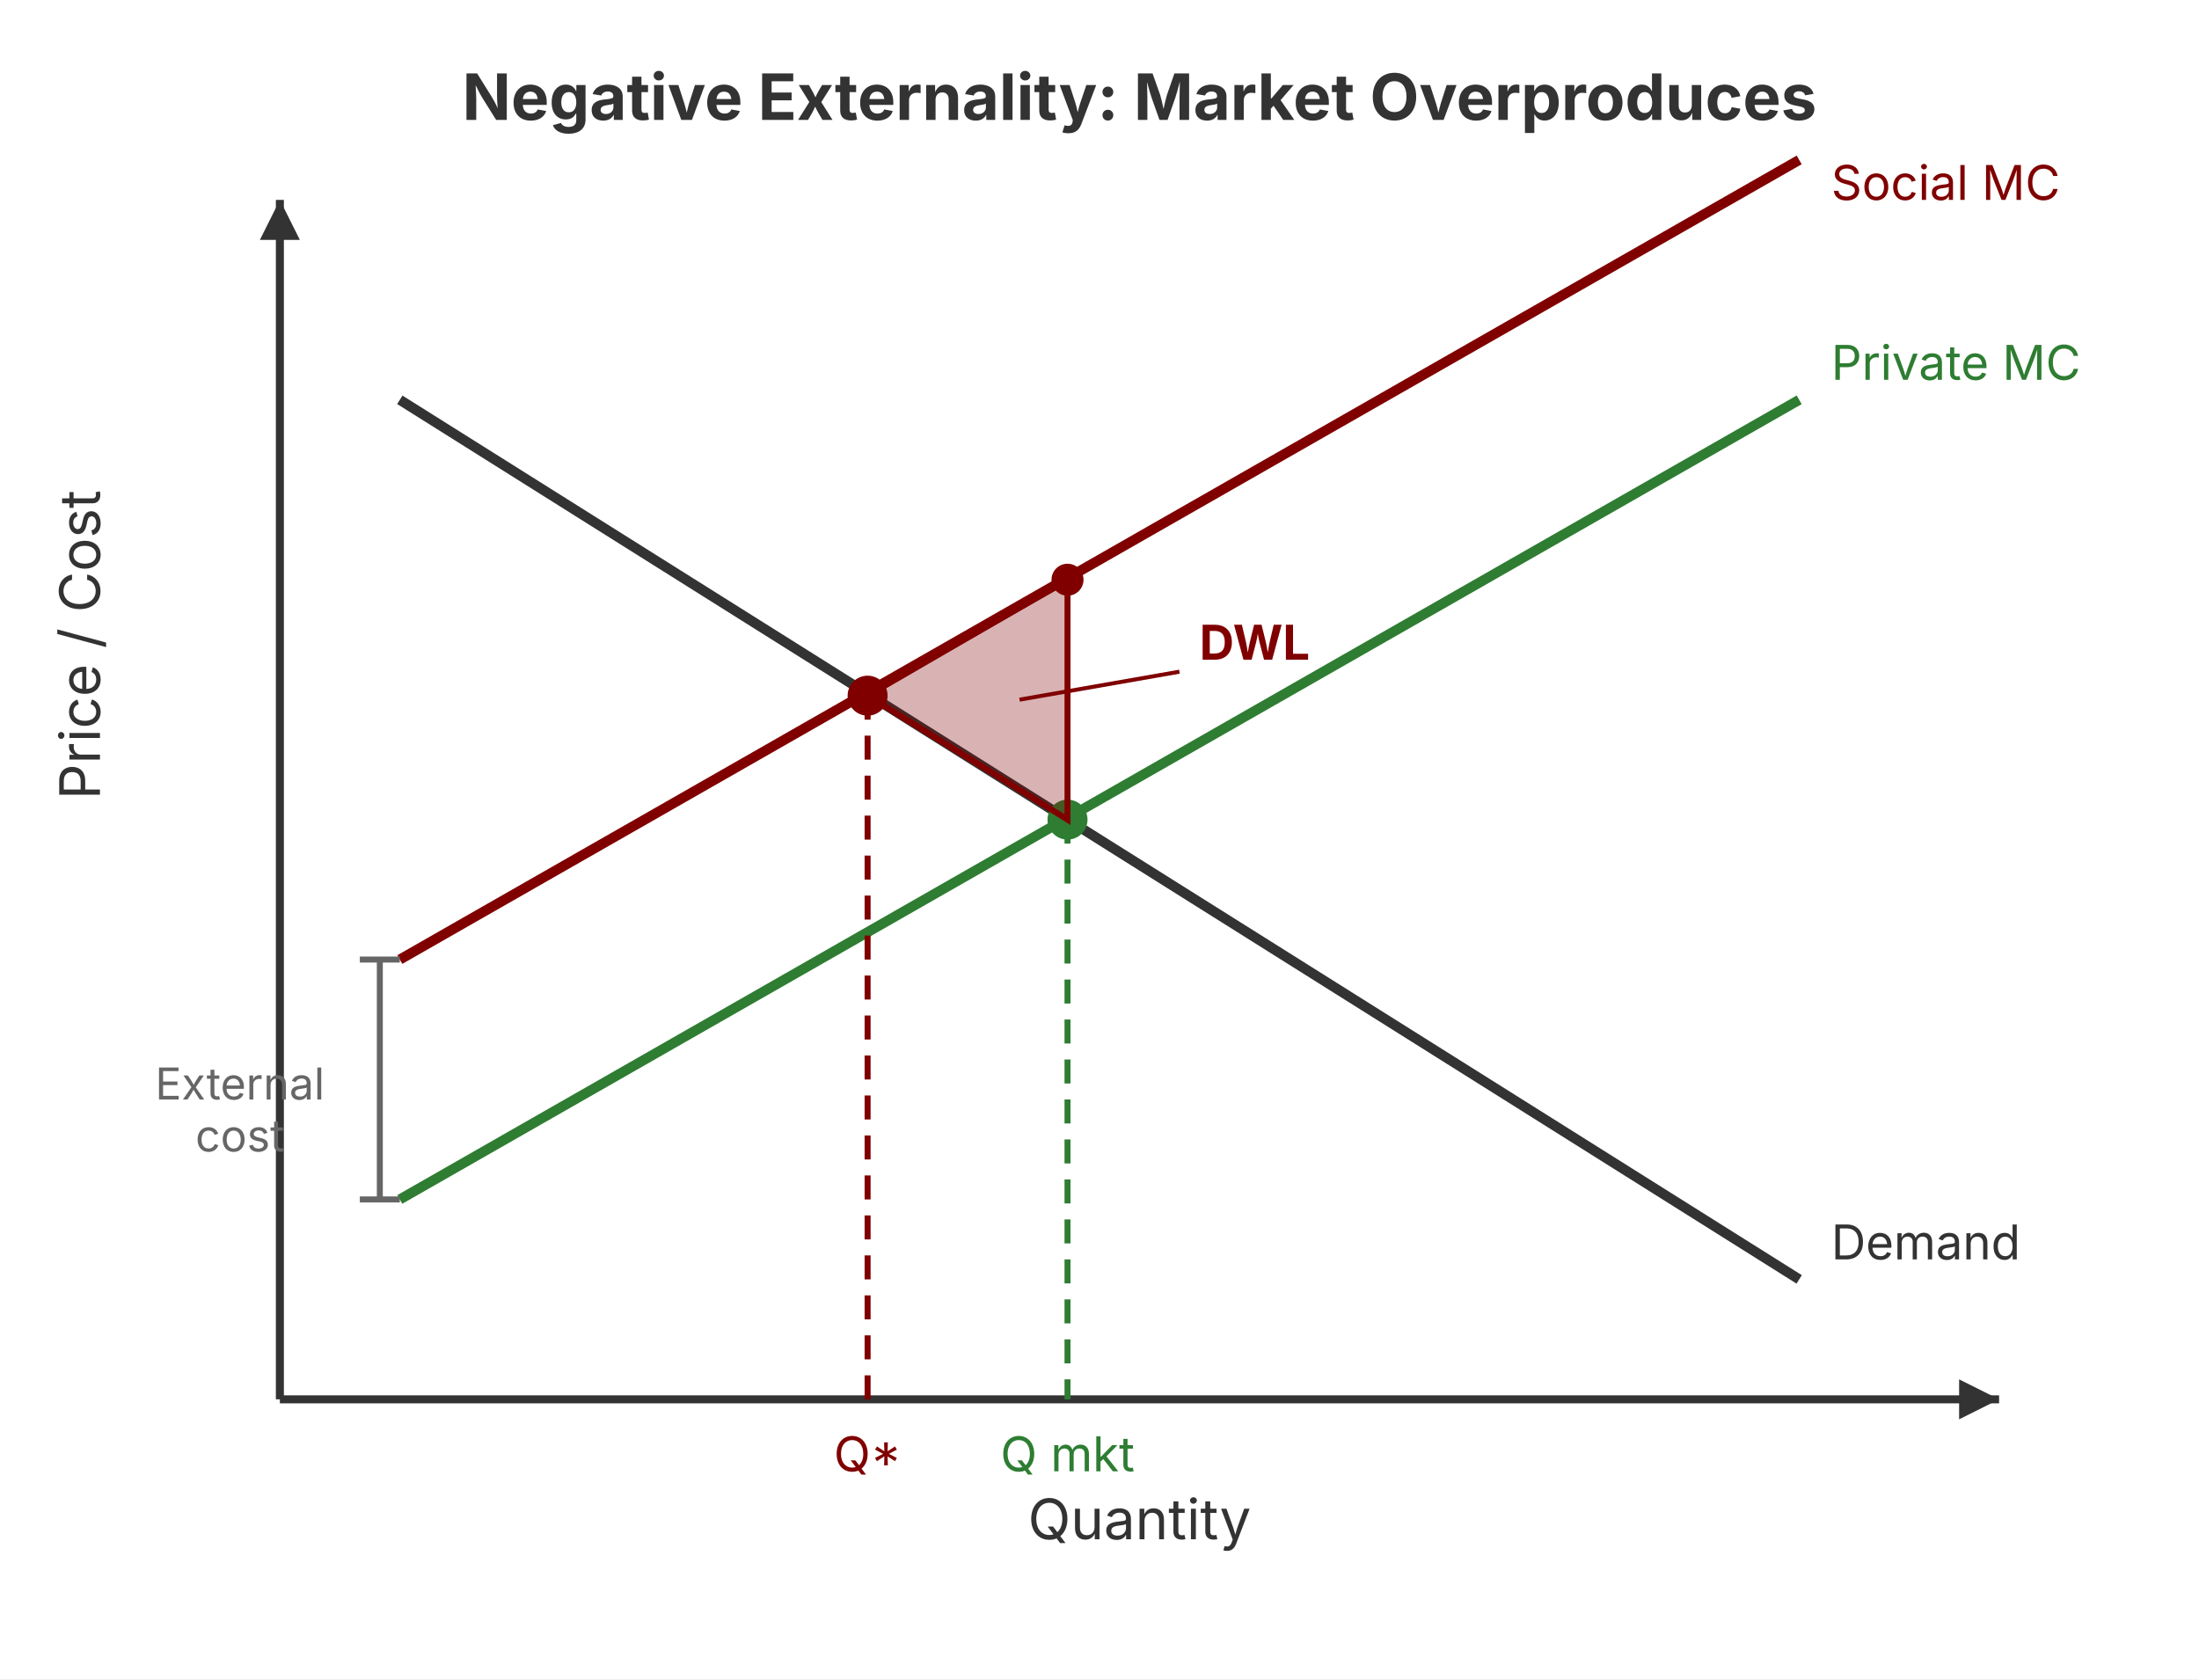
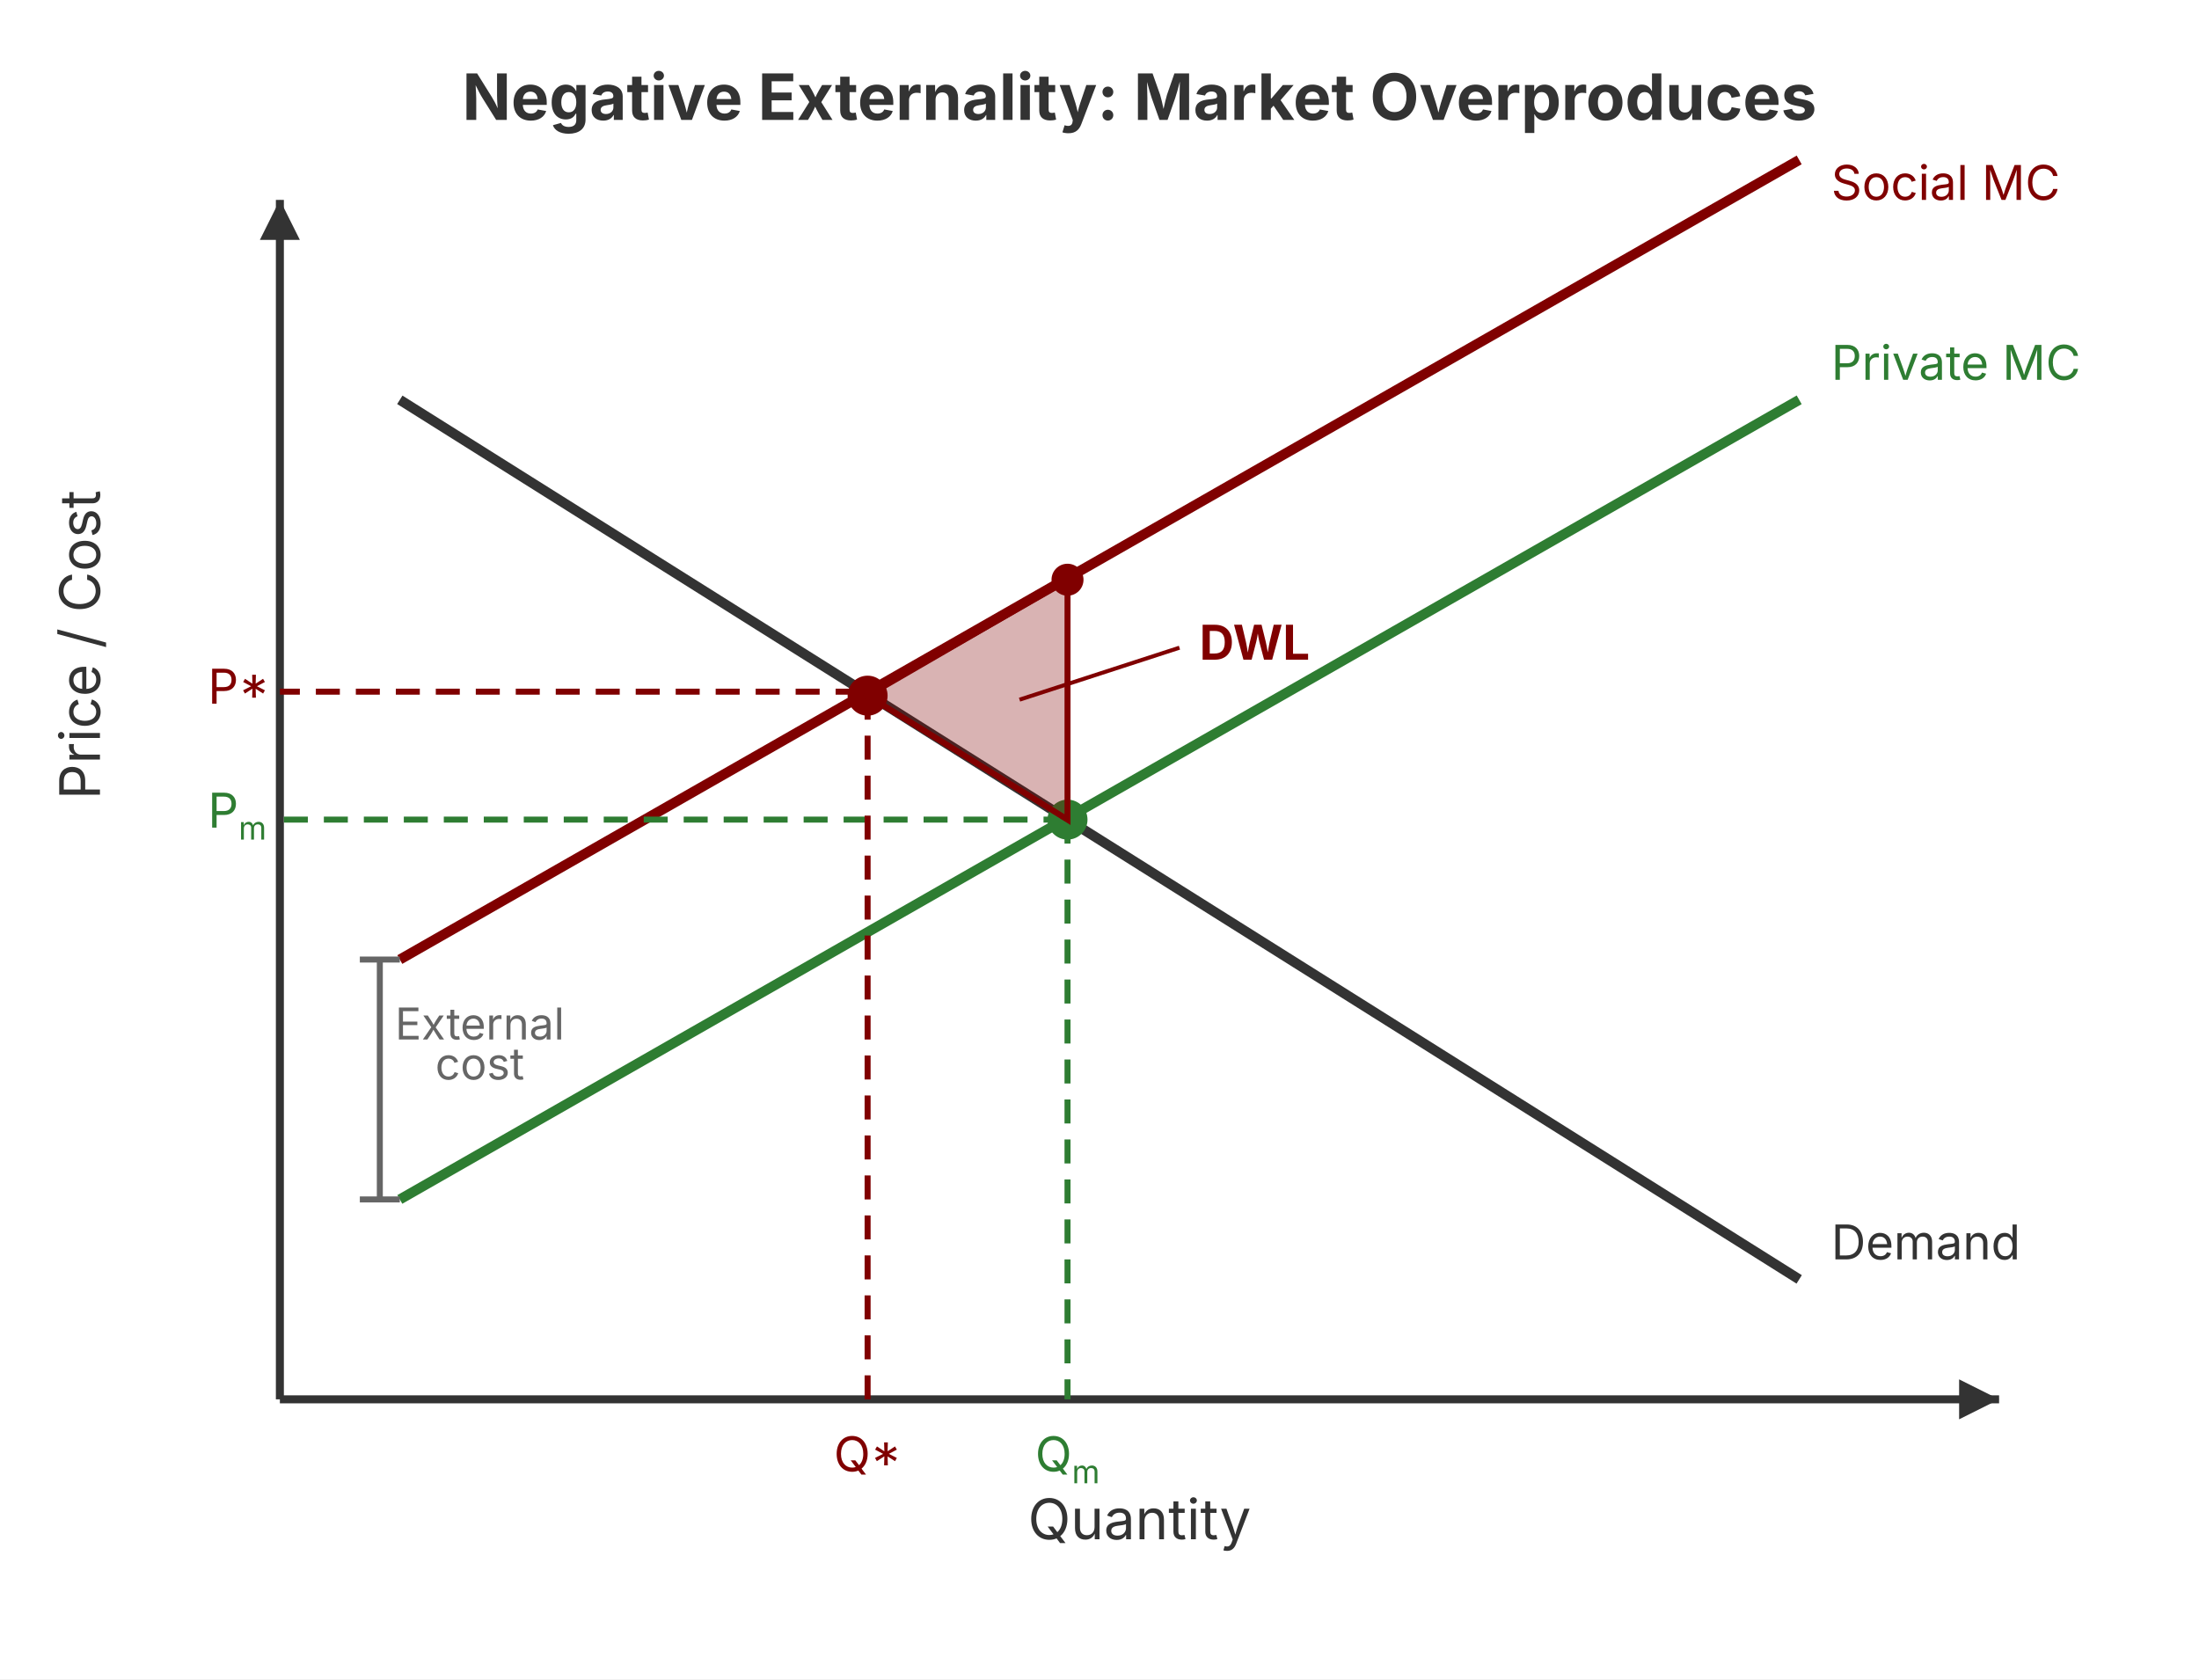
<svg xmlns="http://www.w3.org/2000/svg" viewBox="0 0 550 420">
  <rect width="550" height="420" fill="white" />
  <line x1="70" y1="50" x2="70" y2="350" stroke="#333" stroke-width="2" />
  <line x1="70" y1="350" x2="500" y2="350" stroke="#333" stroke-width="2" />
  <polygon points="70,50 65,60 75,60" fill="#333" />
  <polygon points="500,350 490,345 490,355" fill="#333" />
  <text x="25" y="200" font-family="Inter, sans-serif" font-size="14" fill="#333" transform="rotate(-90, 25, 200)">Price / Cost</text>
  <text x="285" y="385" font-family="Inter, sans-serif" font-size="14" fill="#333" text-anchor="middle">Quantity</text>
  <line x1="100" y1="100" x2="450" y2="320" stroke="#333" stroke-width="2.5" />
  <text x="458" y="315" font-family="Inter, sans-serif" font-size="12" fill="#333">Demand</text>
  <line x1="100" y1="300" x2="450" y2="100" stroke="#2E7D32" stroke-width="2.5" />
  <text x="458" y="95" font-family="Inter, sans-serif" font-size="12" fill="#2E7D32">Private MC</text>
  <line x1="100" y1="240" x2="450" y2="40" stroke="#800000" stroke-width="2.5" />
  <text x="458" y="50" font-family="Inter, sans-serif" font-size="12" fill="#800000">Social MC</text>
  <circle cx="267" cy="205" r="5" fill="#2E7D32" />
  <circle cx="217" cy="174" r="5" fill="#800000" />
  <circle cx="267" cy="145" r="4" fill="#800000" />
+   <line x1="215" y1="173" x2="70" y2="173" stroke="#800000" stroke-width="1.5" stroke-dasharray="6,4" />
+   <text x="52" y="176" font-family="Inter, sans-serif" font-size="12" fill="#800000" text-anchor="start">P*</text>
+   <line x1="267" y1="205" x2="70" y2="205" stroke="#2E7D32" stroke-width="1.5" stroke-dasharray="6,4" />
+   <text x="52" y="207" font-family="Inter, sans-serif" font-size="12" fill="#2E7D32" text-anchor="start">
+     P<tspan font-size="8" dy="3">m</tspan>
+   </text>
  <line x1="267" y1="205" x2="267" y2="350" stroke="#2E7D32" stroke-width="1.5" stroke-dasharray="6,4" />
-   <text x="267" y="368" font-family="Inter, sans-serif" font-size="12" fill="#2E7D32" text-anchor="middle">Q mkt</text>
+   <text x="267" y="368" font-family="Inter, sans-serif" font-size="12" fill="#2E7D32" text-anchor="middle">
+     Q<tspan font-size="8" dy="3">m</tspan>
+   </text>
  <line x1="217" y1="174" x2="217" y2="350" stroke="#800000" stroke-width="1.5" stroke-dasharray="6,4" />
  <text x="217" y="368" font-family="Inter, sans-serif" font-size="12" fill="#800000" text-anchor="middle">Q*</text>
  <path d="M 217 174 L 267 205 L 267 145 Z" fill="#800000" fill-opacity="0.3" stroke="#800000" stroke-width="1.5" />
  <text x="300" y="165" font-family="Inter, sans-serif" font-size="12" fill="#800000" font-weight="bold">DWL</text>
-   <line x1="295" y1="168" x2="255" y2="175" stroke="#800000" stroke-width="1" />
+   <line x1="295" y1="162" x2="255" y2="175" stroke="#800000" stroke-width="1" />
  <line x1="95" y1="240" x2="95" y2="300" stroke="#666" stroke-width="1.5" />
  <line x1="90" y1="240" x2="100" y2="240" stroke="#666" stroke-width="1.5" />
  <line x1="90" y1="300" x2="100" y2="300" stroke="#666" stroke-width="1.5" />
-   <text x="60" y="275" font-family="Inter, sans-serif" font-size="11" fill="#666" text-anchor="middle">External</text>
-   <text x="60" y="288" font-family="Inter, sans-serif" font-size="11" fill="#666" text-anchor="middle">cost</text>
+   <text x="120" y="260" font-family="Inter, sans-serif" font-size="11" fill="#666" text-anchor="middle">External</text>
+   <text x="120" y="270" font-family="Inter, sans-serif" font-size="11" fill="#666" text-anchor="middle">cost</text>
  <text x="285" y="30" font-family="Inter, sans-serif" font-size="16" fill="#333" text-anchor="middle" font-weight="bold">Negative Externality: Market Overproduces</text>
</svg>
